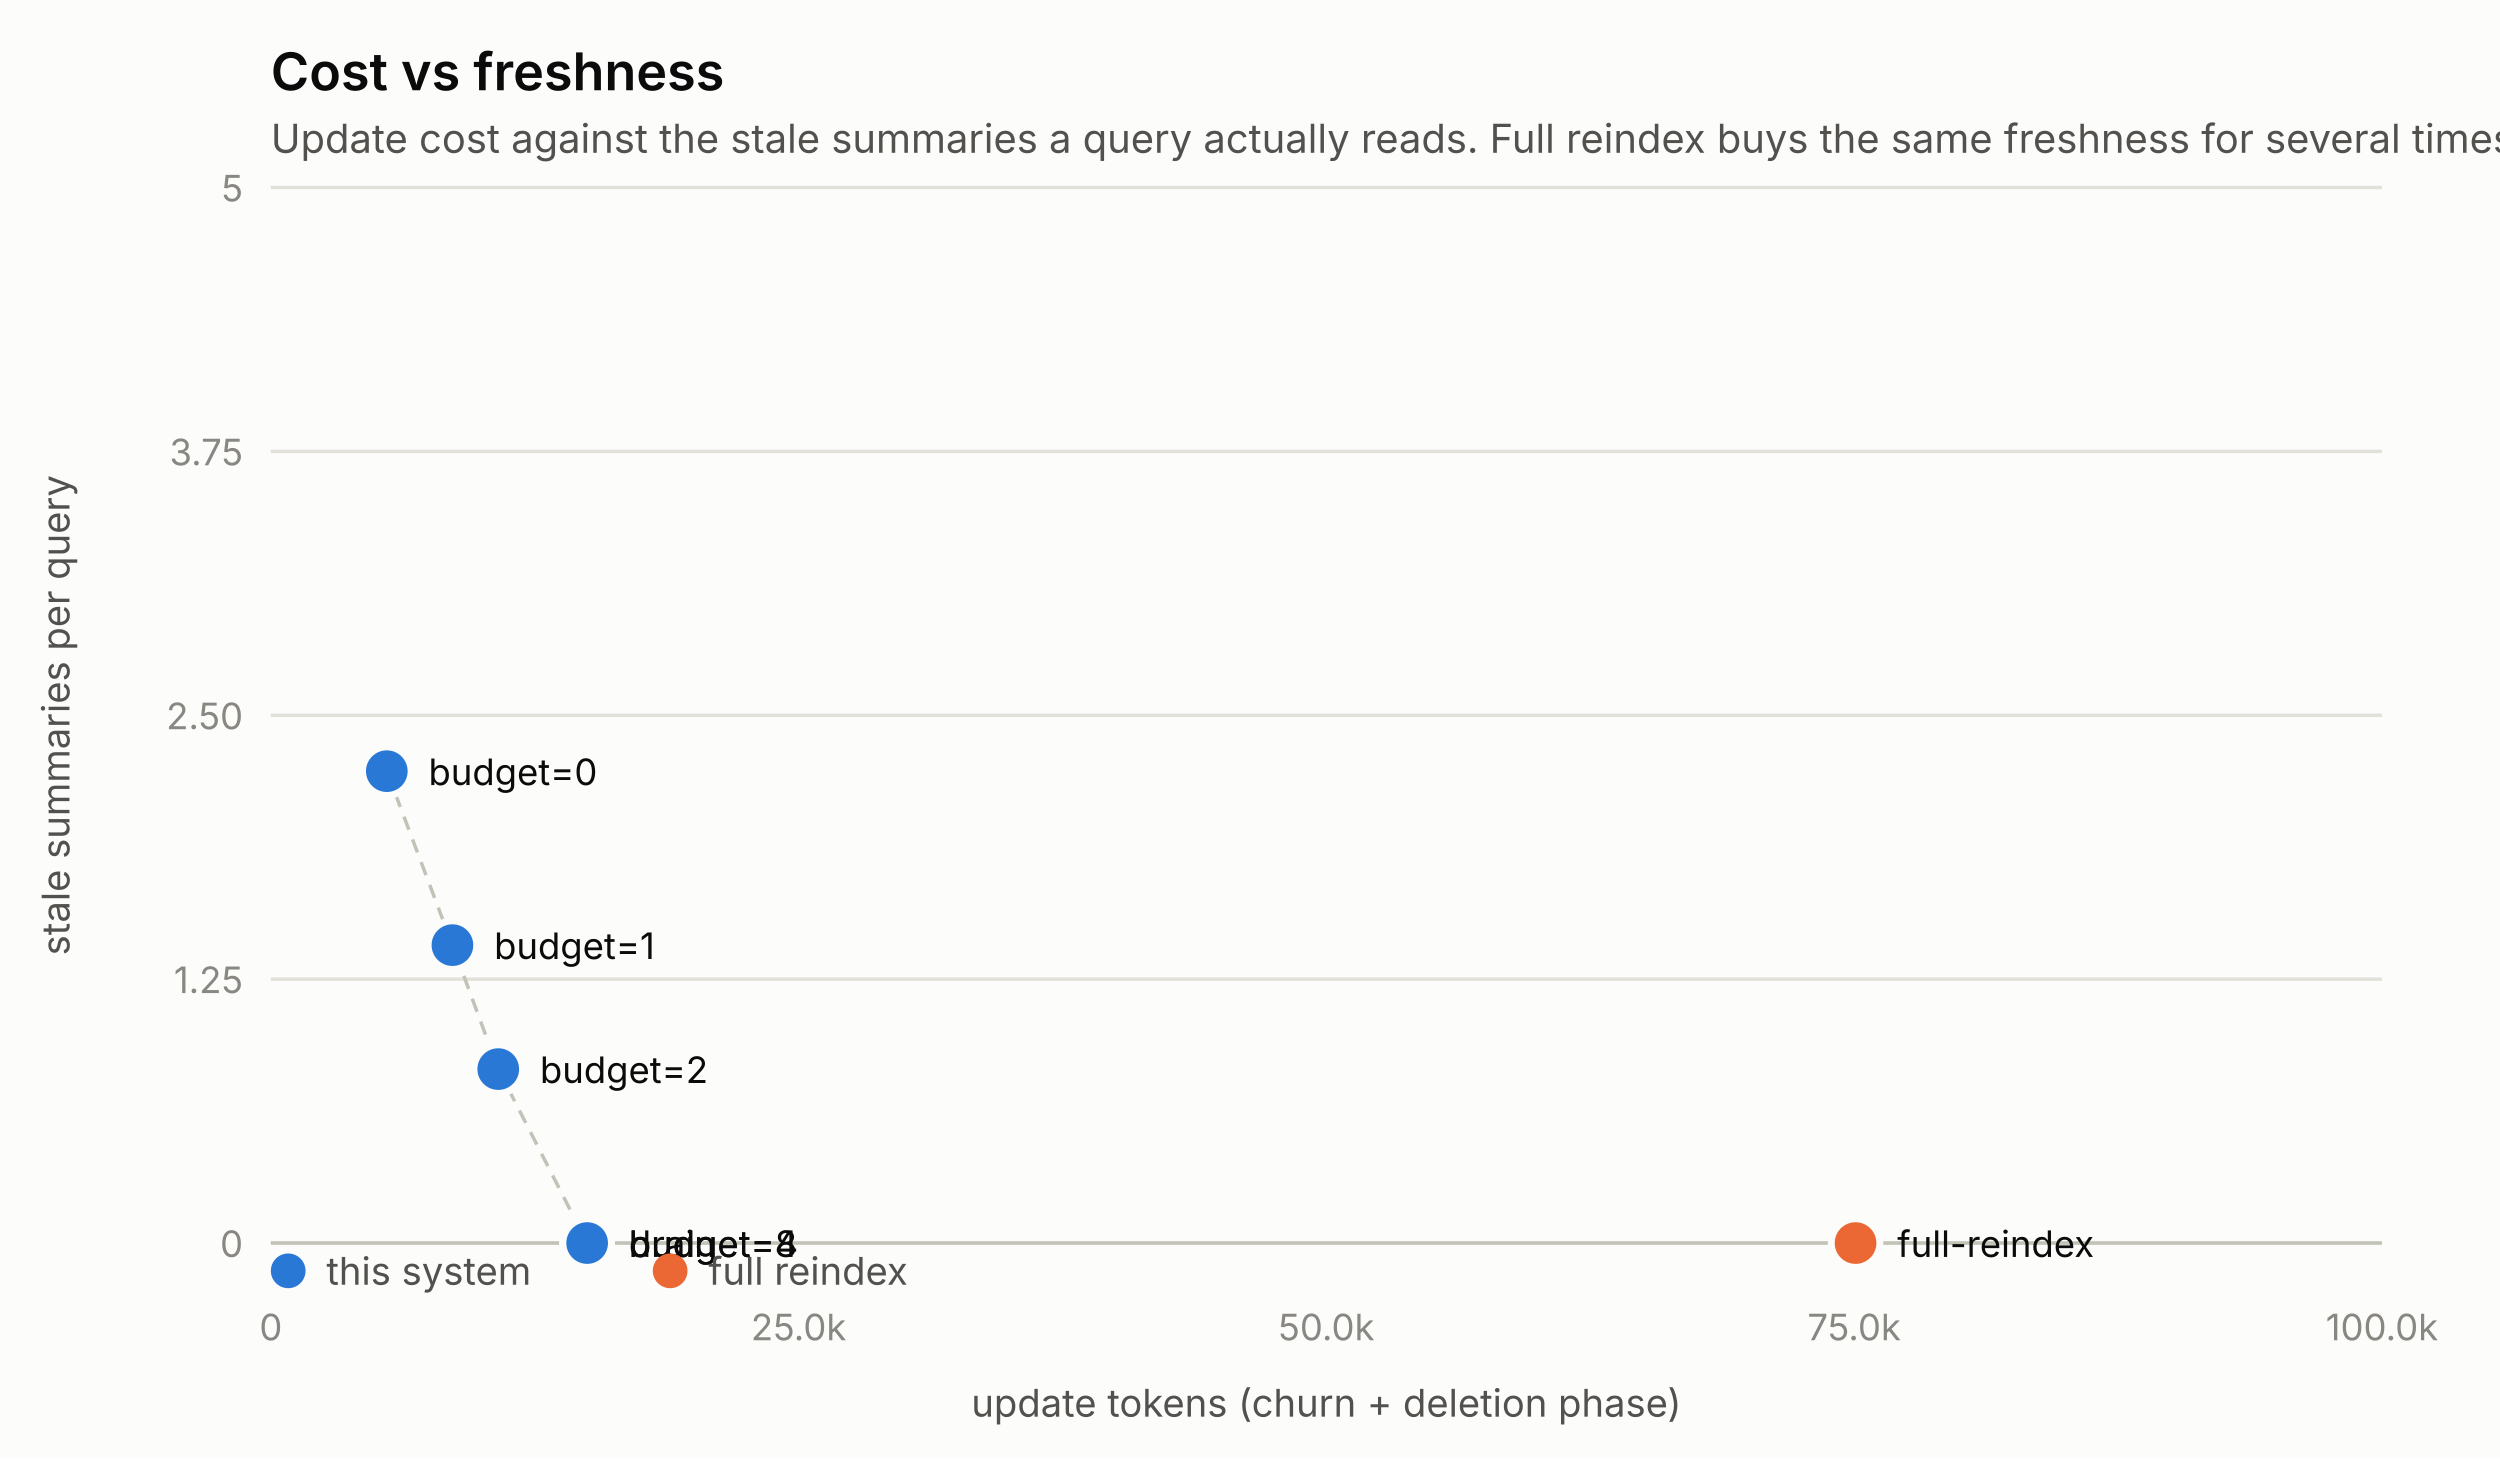
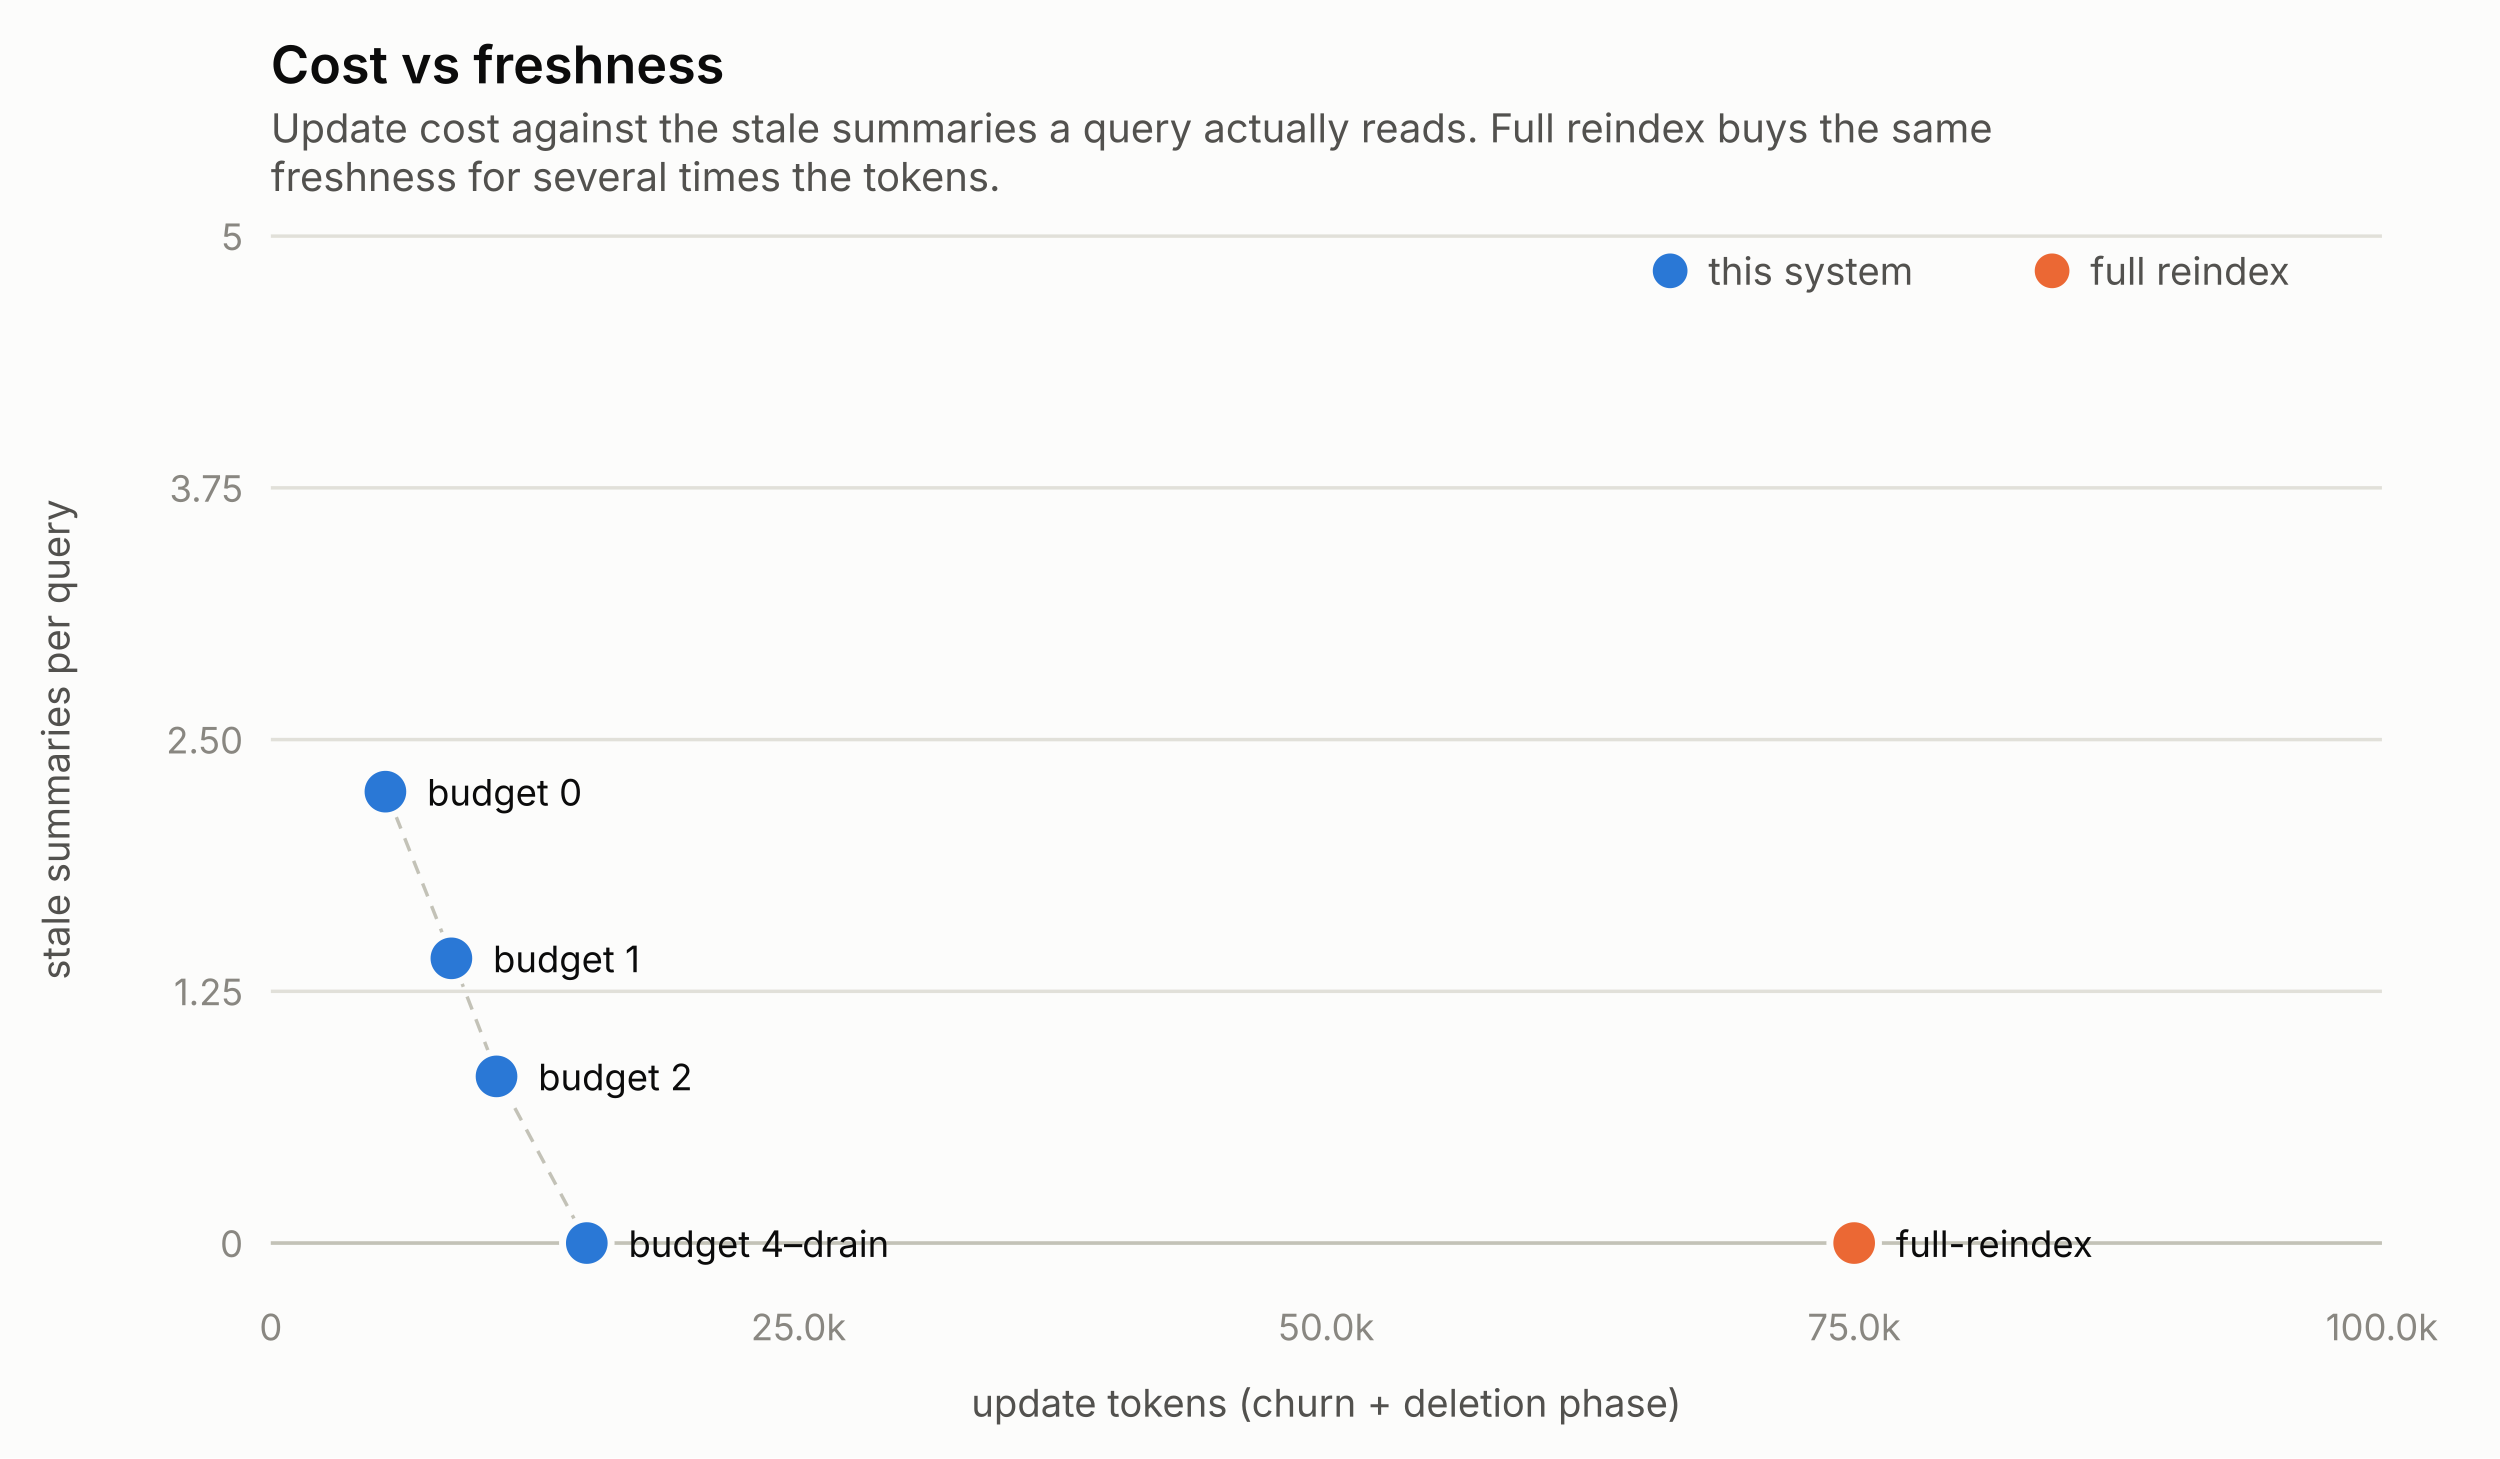
<svg xmlns="http://www.w3.org/2000/svg" viewBox="0 0 720 420" width="720" height="420" font-family="system-ui, -apple-system, &quot;Segoe UI&quot;, sans-serif">
  <rect width="720" height="420" fill="#fcfcfb" />
-   <text x="78" y="26" font-size="15" font-weight="600" fill="#0b0b0b">Cost vs freshness</text>
-   <text x="78" y="44" font-size="11.5" fill="#52514e">Update cost against the stale summaries a query actually reads. Full reindex buys the same freshness for several times the tokens.</text>
+   <text x="78" y="24" font-size="15" font-weight="600" fill="#0b0b0b">Cost vs freshness</text>
+   <text x="78" y="41" font-size="11.5" fill="#52514e">Update cost against the stale summaries a query actually reads. Full reindex buys the same</text>
+   <text x="78" y="55" font-size="11.5" fill="#52514e">freshness for several times the tokens.</text>
  <line x1="78" x2="686" y1="358.0" y2="358.0" stroke="#e1e0d9" stroke-width="1" />
  <text x="70" y="362.0" text-anchor="end" font-size="10.5" fill="#898781">0</text>
-   <line x1="78" x2="686" y1="282.0" y2="282.0" stroke="#e1e0d9" stroke-width="1" />
-   <text x="70" y="286.0" text-anchor="end" font-size="10.5" fill="#898781">1.25</text>
-   <line x1="78" x2="686" y1="206.0" y2="206.0" stroke="#e1e0d9" stroke-width="1" />
-   <text x="70" y="210.0" text-anchor="end" font-size="10.5" fill="#898781">2.50</text>
-   <line x1="78" x2="686" y1="130.0" y2="130.0" stroke="#e1e0d9" stroke-width="1" />
-   <text x="70" y="134.0" text-anchor="end" font-size="10.5" fill="#898781">3.75</text>
-   <line x1="78" x2="686" y1="54.0" y2="54.0" stroke="#e1e0d9" stroke-width="1" />
-   <text x="70" y="58.0" text-anchor="end" font-size="10.5" fill="#898781">5</text>
+   <line x1="78" x2="686" y1="285.5" y2="285.5" stroke="#e1e0d9" stroke-width="1" />
+   <text x="70" y="289.5" text-anchor="end" font-size="10.5" fill="#898781">1.25</text>
+   <line x1="78" x2="686" y1="213.0" y2="213.0" stroke="#e1e0d9" stroke-width="1" />
+   <text x="70" y="217.0" text-anchor="end" font-size="10.5" fill="#898781">2.50</text>
+   <line x1="78" x2="686" y1="140.5" y2="140.5" stroke="#e1e0d9" stroke-width="1" />
+   <text x="70" y="144.5" text-anchor="end" font-size="10.5" fill="#898781">3.75</text>
+   <line x1="78" x2="686" y1="68.0" y2="68.0" stroke="#e1e0d9" stroke-width="1" />
+   <text x="70" y="72.0" text-anchor="end" font-size="10.5" fill="#898781">5</text>
  <line x1="78" x2="686" y1="358" y2="358" stroke="#c3c2b7" stroke-width="1" />
-   <text x="20" y="206.0" font-size="11" fill="#52514e" transform="rotate(-90 20 206.0)" text-anchor="middle">stale summaries per query</text>
+   <text x="20" y="213.0" font-size="11" fill="#52514e" transform="rotate(-90 20 213.0)" text-anchor="middle">stale summaries per query</text>
  <text x="382.0" y="408" text-anchor="middle" font-size="11" fill="#52514e">update tokens (churn + deletion phase)</text>
  <text x="78.0" y="386" text-anchor="middle" font-size="10.5" fill="#898781">0</text>
  <text x="230.0" y="386" text-anchor="middle" font-size="10.5" fill="#898781">25.0k</text>
  <text x="382.0" y="386" text-anchor="middle" font-size="10.5" fill="#898781">50.0k</text>
  <text x="534.0" y="386" text-anchor="middle" font-size="10.5" fill="#898781">75.0k</text>
  <text x="686.0" y="386" text-anchor="middle" font-size="10.5" fill="#898781">100.0k</text>
-   <polyline points="111.4,222.1 130.3,272.2 143.5,307.9 169.1,358.0 169.1,358.0 169.1,358.0" fill="none" stroke="#c3c2b7" stroke-width="1" stroke-dasharray="4 3" />
-   <circle cx="111.4" cy="222.1" r="7" fill="#2a78d6" stroke="#fcfcfb" stroke-width="2" />
-   <text x="123.4" y="226.1" text-anchor="start" font-size="10.5" fill="#0b0b0b">budget=0</text>
-   <circle cx="130.3" cy="272.2" r="7" fill="#2a78d6" stroke="#fcfcfb" stroke-width="2" />
-   <text x="142.3" y="276.2" text-anchor="start" font-size="10.5" fill="#0b0b0b">budget=1</text>
-   <circle cx="143.5" cy="307.9" r="7" fill="#2a78d6" stroke="#fcfcfb" stroke-width="2" />
-   <text x="155.5" y="311.9" text-anchor="start" font-size="10.5" fill="#0b0b0b">budget=2</text>
-   <circle cx="169.1" cy="358.0" r="7" fill="#2a78d6" stroke="#fcfcfb" stroke-width="2" />
-   <text x="181.1" y="362.0" text-anchor="start" font-size="10.5" fill="#0b0b0b">budget=4</text>
-   <circle cx="169.1" cy="358.0" r="7" fill="#2a78d6" stroke="#fcfcfb" stroke-width="2" />
-   <text x="181.1" y="362.0" text-anchor="start" font-size="10.5" fill="#0b0b0b">budget=8</text>
-   <circle cx="169.1" cy="358.0" r="7" fill="#2a78d6" stroke="#fcfcfb" stroke-width="2" />
-   <text x="181.1" y="362.0" text-anchor="start" font-size="10.5" fill="#0b0b0b">drain</text>
-   <circle cx="534.4" cy="358.0" r="7" fill="#eb6834" stroke="#fcfcfb" stroke-width="2" />
-   <text x="546.4" y="362.0" text-anchor="start" font-size="10.5" fill="#0b0b0b">full-reindex</text>
-   <g transform="translate(78,370)" font-size="11" fill="#52514e">
+   <polyline points="111.4,228.4 130.3,276.1 143.5,310.2 169.1,358.0 169.1,358.0 169.1,358.0" fill="none" stroke="#c3c2b7" stroke-width="1" stroke-dasharray="4 3" />
+   <circle cx="111.0" cy="228.0" r="7" fill="#2a78d6" stroke="#fcfcfb" stroke-width="2" />
+   <text x="123.0" y="232.0" text-anchor="start" font-size="10.5" fill="#0b0b0b">budget 0</text>
+   <circle cx="130.0" cy="276.0" r="7" fill="#2a78d6" stroke="#fcfcfb" stroke-width="2" />
+   <text x="142.0" y="280.0" text-anchor="start" font-size="10.5" fill="#0b0b0b">budget 1</text>
+   <circle cx="143.0" cy="310.0" r="7" fill="#2a78d6" stroke="#fcfcfb" stroke-width="2" />
+   <text x="155.0" y="314.0" text-anchor="start" font-size="10.5" fill="#0b0b0b">budget 2</text>
+   <circle cx="169.0" cy="358.0" r="7" fill="#2a78d6" stroke="#fcfcfb" stroke-width="2" />
+   <text x="181.0" y="362.0" text-anchor="start" font-size="10.5" fill="#0b0b0b">budget 4–drain</text>
+   <circle cx="534.0" cy="358.0" r="7" fill="#eb6834" stroke="#fcfcfb" stroke-width="2" />
+   <text x="546.0" y="362.0" text-anchor="start" font-size="10.5" fill="#0b0b0b">full-reindex</text>
+   <g transform="translate(476,82)" font-size="11" fill="#52514e">
    <circle cx="5" cy="-4" r="5" fill="#2a78d6" />
    <text x="16" y="0">this system</text>
    <circle cx="115" cy="-4" r="5" fill="#eb6834" />
    <text x="126" y="0">full reindex</text>
  </g>
</svg>
